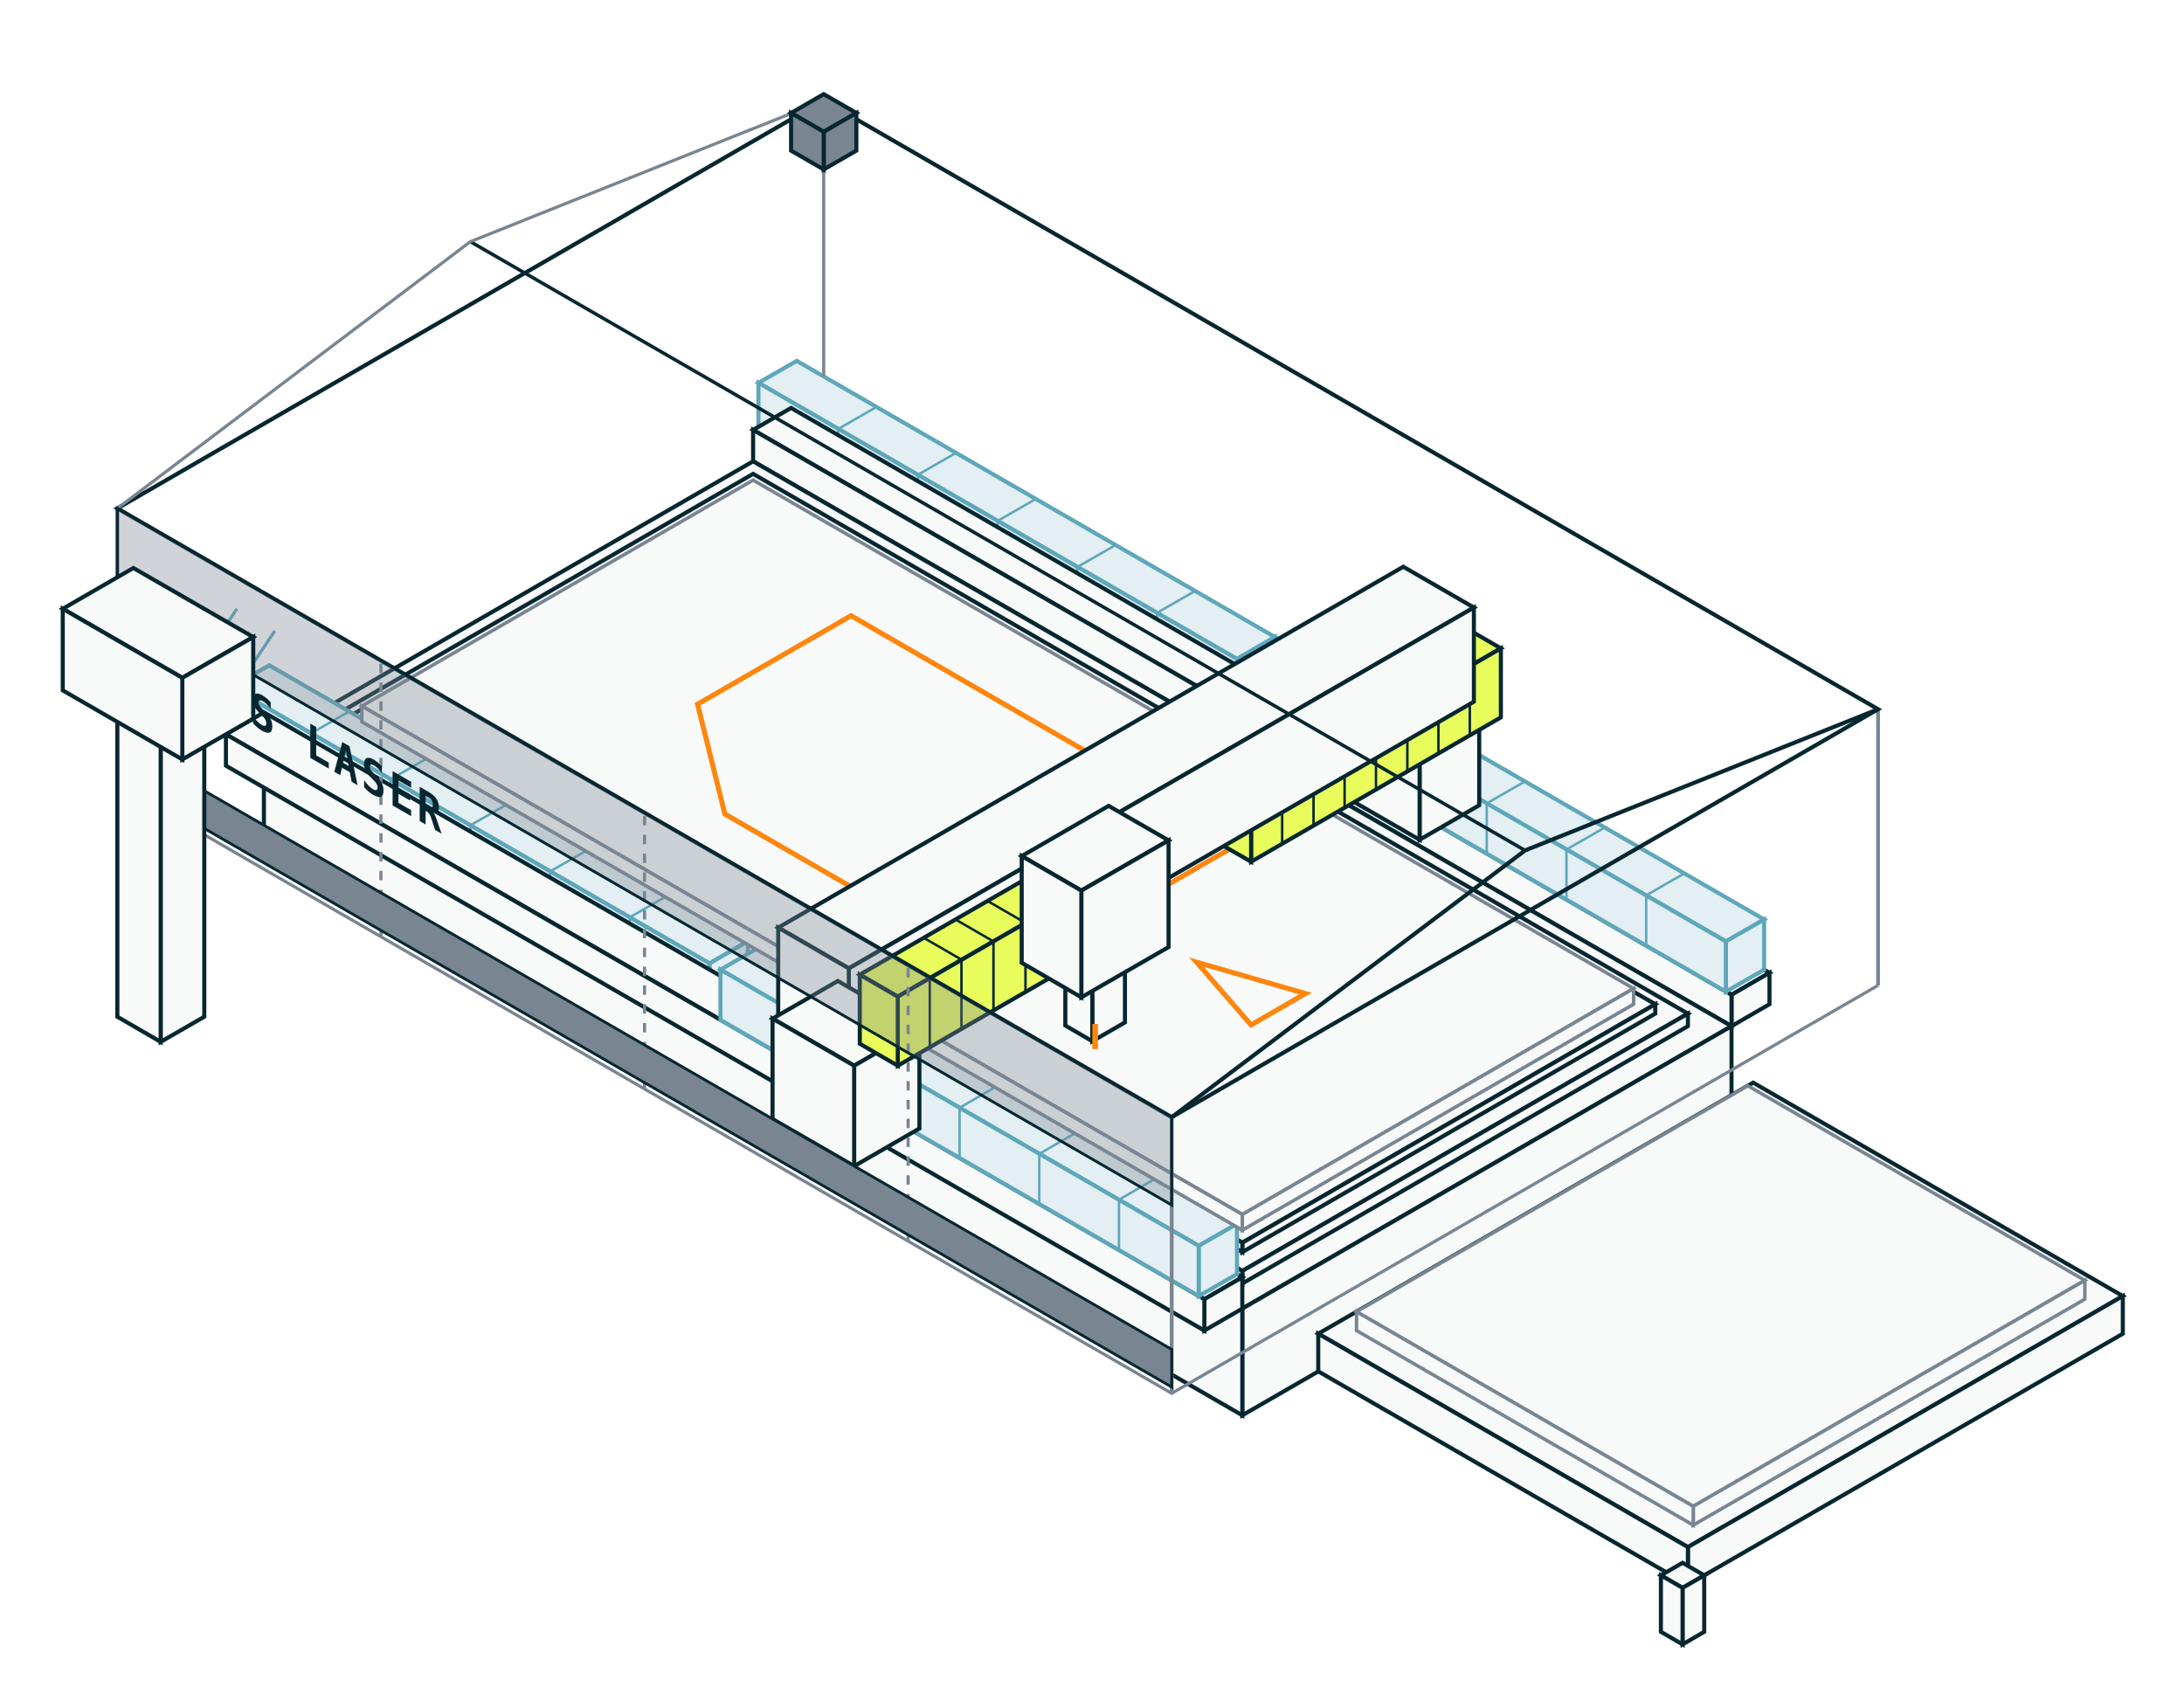
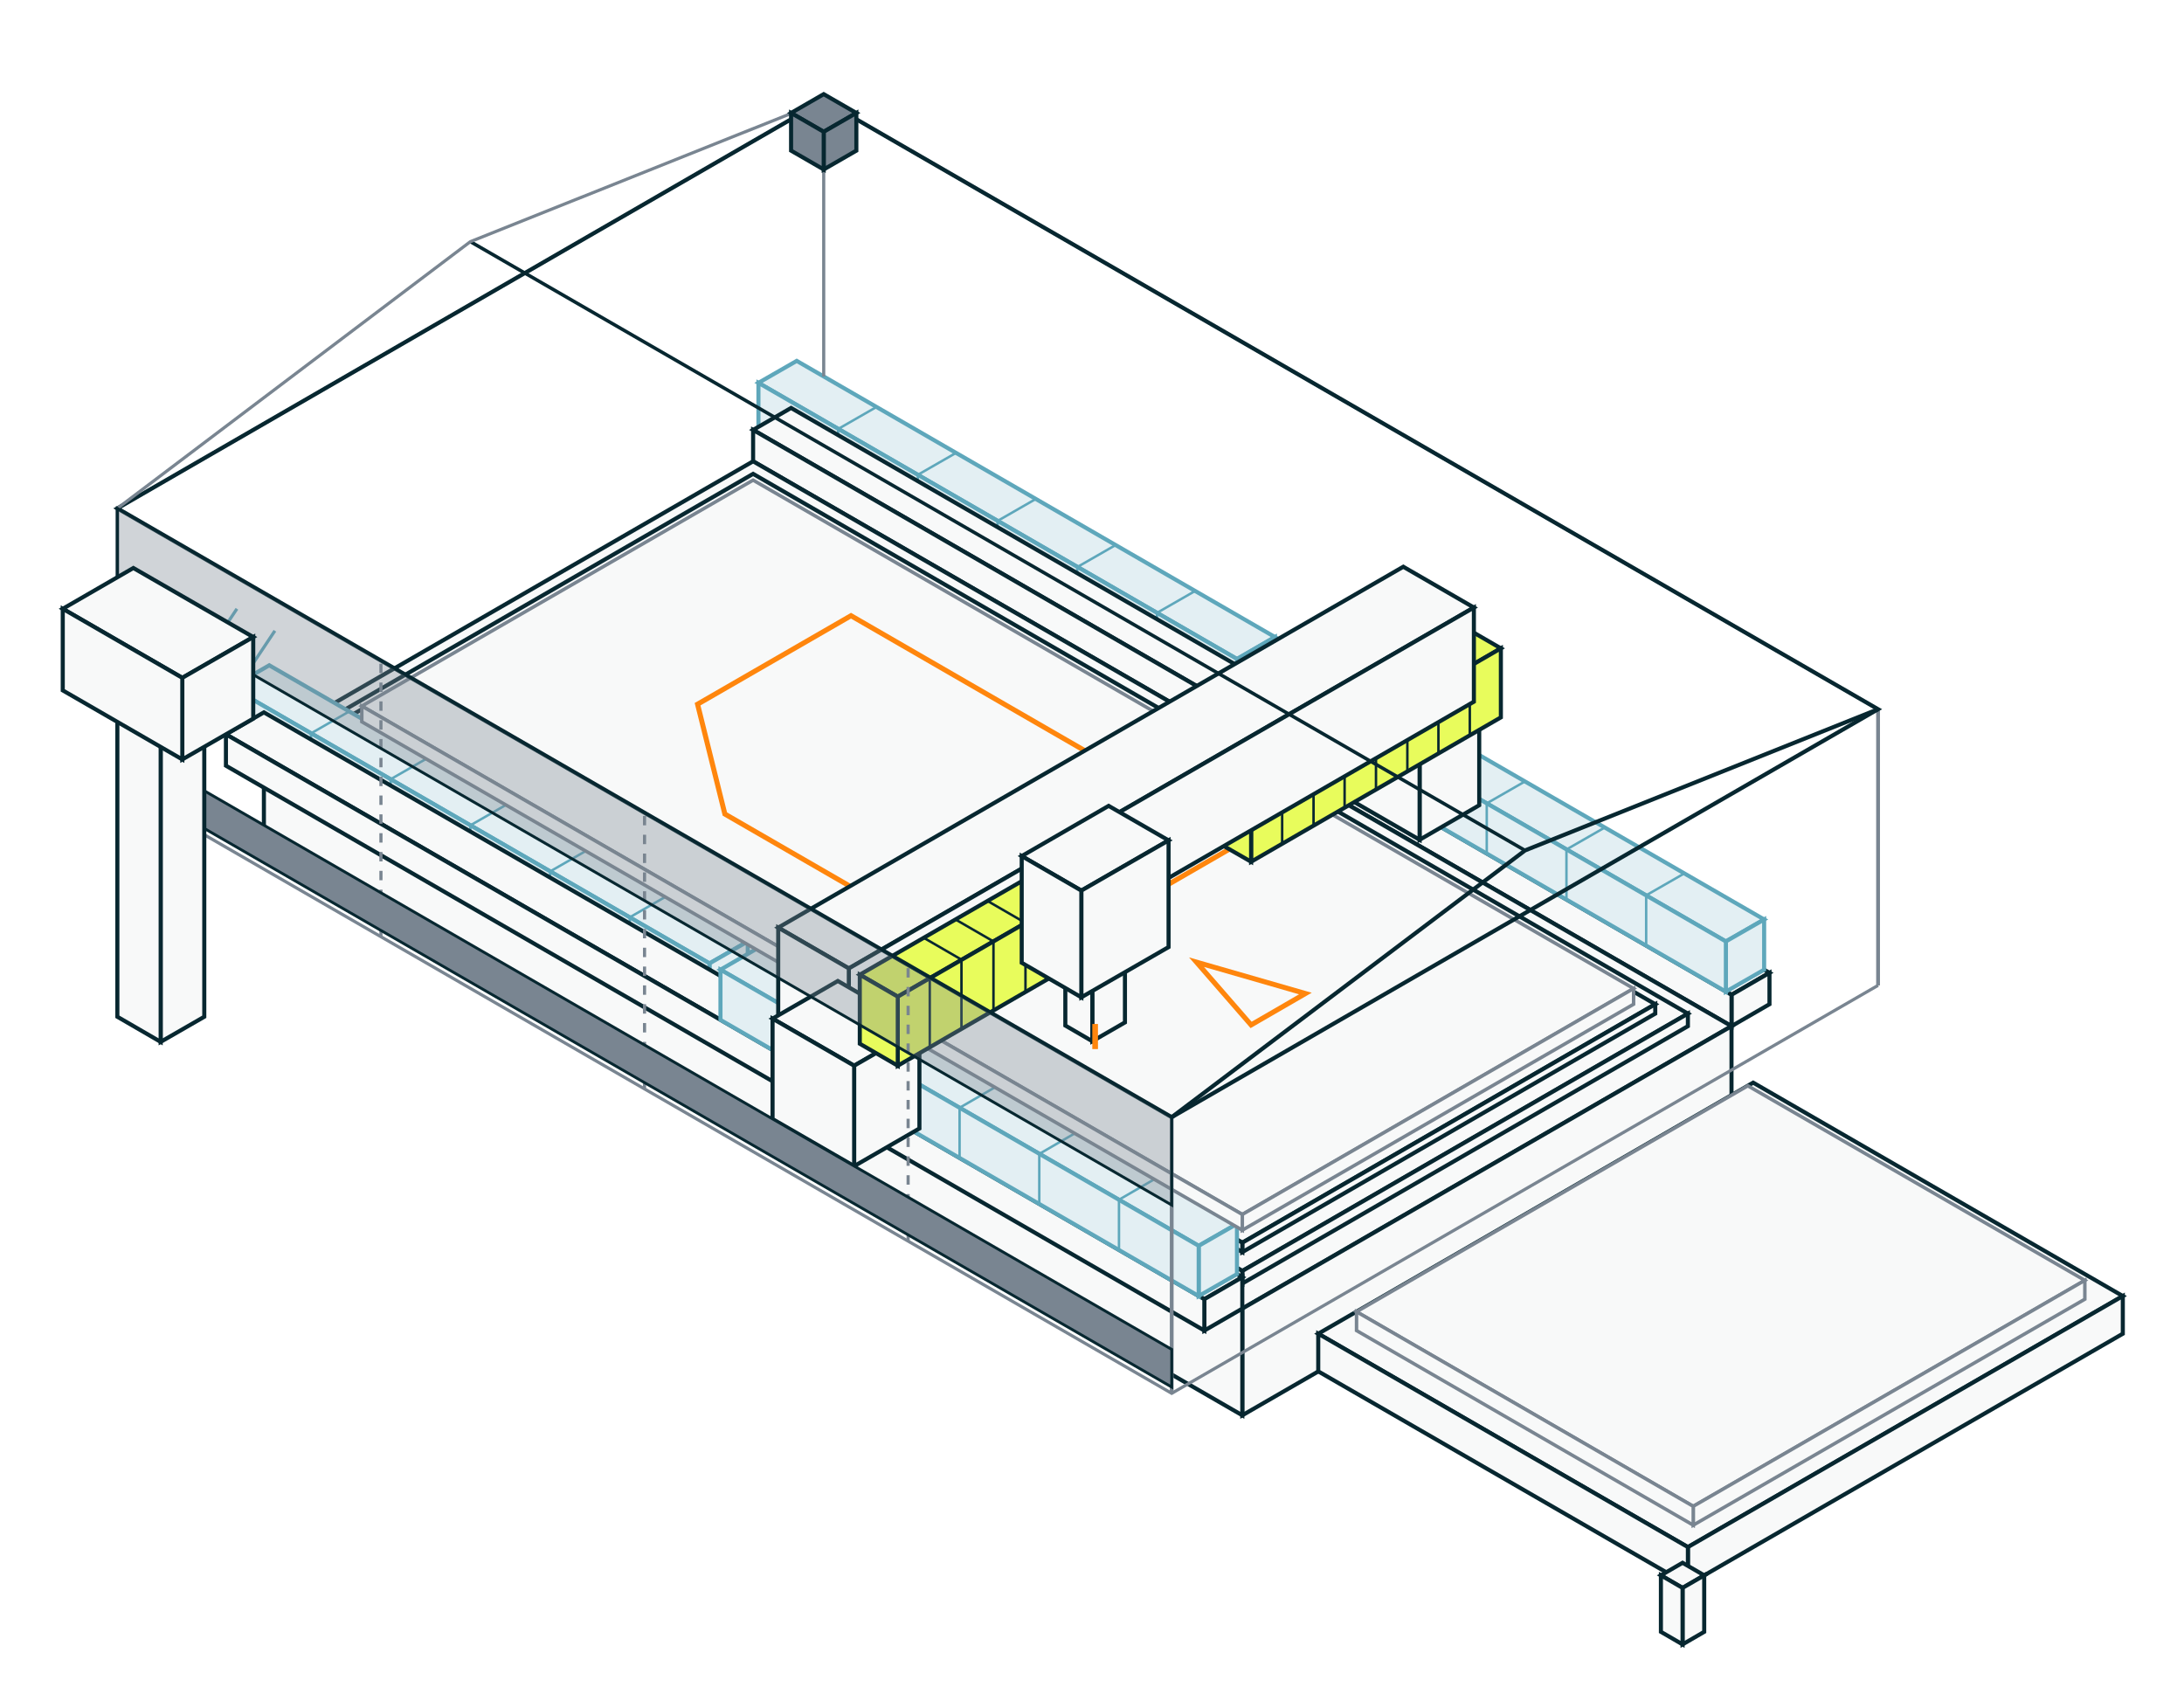
<svg xmlns="http://www.w3.org/2000/svg" class="mach" viewBox="-240 -181 696 544" aria-hidden="true">
  <g id="base">
    <polygon points="13.9,-66.0 166.3,22.0 154.2,29.0 1.7,-59.0" fill="#E3EFF3" stroke="#5EA7BB" stroke-width="1.3" stroke-linejoin="miter" />
    <polygon points="166.3,38.0 154.2,45.0 154.2,29.0 166.3,22.0" fill="#E3EFF3" stroke="#5EA7BB" stroke-width="1.3" stroke-linejoin="miter" />
    <polygon points="1.7,-43.0 154.2,45.0 154.2,29.0 1.7,-59.0" fill="#E3EFF3" stroke="#5EA7BB" stroke-width="1.3" stroke-linejoin="miter" />
    <line x1="39.3" y1="-51.3" x2="27.1" y2="-44.3" stroke="#5EA7BB" stroke-width="0.78" />
    <line x1="27.1" y1="-28.3" x2="27.1" y2="-44.3" stroke="#5EA7BB" stroke-width="0.78" />
    <line x1="64.7" y1="-36.7" x2="52.5" y2="-29.7" stroke="#5EA7BB" stroke-width="0.78" />
    <line x1="52.5" y1="-13.7" x2="52.5" y2="-29.7" stroke="#5EA7BB" stroke-width="0.78" />
    <line x1="90.1" y1="-22.0" x2="77.9" y2="-15.0" stroke="#5EA7BB" stroke-width="0.78" />
    <line x1="77.9" y1="1.0" x2="77.9" y2="-15.0" stroke="#5EA7BB" stroke-width="0.78" />
    <line x1="115.5" y1="-7.3" x2="103.3" y2="-0.3" stroke="#5EA7BB" stroke-width="0.78" />
    <line x1="103.3" y1="15.7" x2="103.3" y2="-0.3" stroke="#5EA7BB" stroke-width="0.78" />
    <line x1="140.9" y1="7.3" x2="128.7" y2="14.3" stroke="#5EA7BB" stroke-width="0.78" />
    <line x1="128.7" y1="30.3" x2="128.7" y2="14.3" stroke="#5EA7BB" stroke-width="0.78" />
    <polygon points="12.1,-51.0 323.9,129.0 311.8,136.0 0.0,-44.0" fill="#F8F9F9" stroke="#072730" stroke-width="1.3" stroke-linejoin="miter" />
    <polygon points="323.9,139.0 311.8,146.0 311.8,136.0 323.9,129.0" fill="#F8F9F9" stroke="#072730" stroke-width="1.3" stroke-linejoin="miter" />
    <polygon points="0.0,-34.0 311.8,146.0 311.8,136.0 0.0,-44.0" fill="#F8F9F9" stroke="#072730" stroke-width="1.3" stroke-linejoin="miter" />
    <polygon points="0.0,-34.0 311.8,146.0 155.9,236.0 -155.9,56.0" fill="#F8F9F9" stroke="#072730" stroke-width="1.3" stroke-linejoin="miter" />
    <polygon points="311.8,180.0 155.9,270.0 155.9,236.0 311.8,146.0" fill="#F8F9F9" stroke="#072730" stroke-width="1.3" stroke-linejoin="miter" />
    <polygon points="-155.9,90.0 155.9,270.0 155.9,236.0 -155.9,56.0" fill="#F8F9F9" stroke="#072730" stroke-width="1.3" stroke-linejoin="miter" />
    <polygon points="0.0,-30.0 297.9,142.0 155.9,224.0 -142.0,52.0" fill="#F8F9F9" stroke="#072730" stroke-width="1.3" stroke-linejoin="miter" />
    <polygon points="297.9,146.0 155.9,228.0 155.9,224.0 297.9,142.0" fill="#F8F9F9" stroke="#072730" stroke-width="1.3" stroke-linejoin="miter" />
    <polygon points="-142.0,56.0 155.9,228.0 155.9,224.0 -142.0,52.0" fill="#F8F9F9" stroke="#072730" stroke-width="1.3" stroke-linejoin="miter" />
    <polygon points="0.0,-27.0 287.5,139.0 155.9,215.0 -131.6,49.0" fill="#F8F9F9" stroke="#072730" stroke-width="1.3" stroke-linejoin="miter" />
    <polygon points="287.5,142.0 155.9,218.0 155.9,215.0 287.5,139.0" fill="#F8F9F9" stroke="#072730" stroke-width="1.3" stroke-linejoin="miter" />
    <polygon points="-131.6,52.0 155.9,218.0 155.9,215.0 -131.6,49.0" fill="#F8F9F9" stroke="#072730" stroke-width="1.3" stroke-linejoin="miter" />
    <polygon points="169.7,24.0 322.2,112.0 310.0,119.0 157.6,31.0" fill="#E3EFF3" stroke="#5EA7BB" stroke-width="1.3" stroke-linejoin="miter" />
    <polygon points="322.2,128.0 310.0,135.0 310.0,119.0 322.2,112.0" fill="#E3EFF3" stroke="#5EA7BB" stroke-width="1.3" stroke-linejoin="miter" />
    <polygon points="157.6,47.0 310.0,135.0 310.0,119.0 157.6,31.0" fill="#E3EFF3" stroke="#5EA7BB" stroke-width="1.3" stroke-linejoin="miter" />
    <line x1="195.1" y1="38.7" x2="183.0" y2="45.7" stroke="#5EA7BB" stroke-width="0.78" />
    <line x1="183.0" y1="61.7" x2="183.0" y2="45.7" stroke="#5EA7BB" stroke-width="0.78" />
    <line x1="220.5" y1="53.3" x2="208.4" y2="60.3" stroke="#5EA7BB" stroke-width="0.78" />
    <line x1="208.4" y1="76.3" x2="208.4" y2="60.3" stroke="#5EA7BB" stroke-width="0.78" />
    <line x1="246.0" y1="68.0" x2="233.8" y2="75.0" stroke="#5EA7BB" stroke-width="0.78" />
    <line x1="233.8" y1="91.0" x2="233.8" y2="75.0" stroke="#5EA7BB" stroke-width="0.78" />
    <line x1="271.4" y1="82.7" x2="259.2" y2="89.7" stroke="#5EA7BB" stroke-width="0.78" />
    <line x1="259.2" y1="105.7" x2="259.2" y2="89.7" stroke="#5EA7BB" stroke-width="0.78" />
    <line x1="296.8" y1="97.3" x2="284.6" y2="104.3" stroke="#5EA7BB" stroke-width="0.78" />
    <line x1="284.6" y1="120.3" x2="284.6" y2="104.3" stroke="#5EA7BB" stroke-width="0.78" />
    <polygon points="-154.2,31.0 -1.7,119.0 -13.9,126.0 -166.3,38.0" fill="#E3EFF3" stroke="#5EA7BB" stroke-width="1.3" stroke-linejoin="miter" />
    <polygon points="-1.7,135.0 -13.9,142.0 -13.9,126.0 -1.7,119.0" fill="#E3EFF3" stroke="#5EA7BB" stroke-width="1.3" stroke-linejoin="miter" />
    <polygon points="-166.3,54.0 -13.9,142.0 -13.9,126.0 -166.3,38.0" fill="#E3EFF3" stroke="#5EA7BB" stroke-width="1.3" stroke-linejoin="miter" />
    <line x1="-128.7" y1="45.7" x2="-140.9" y2="52.7" stroke="#5EA7BB" stroke-width="0.78" />
    <line x1="-140.9" y1="68.7" x2="-140.9" y2="52.7" stroke="#5EA7BB" stroke-width="0.78" />
    <line x1="-103.3" y1="60.3" x2="-115.5" y2="67.3" stroke="#5EA7BB" stroke-width="0.78" />
    <line x1="-115.5" y1="83.3" x2="-115.5" y2="67.3" stroke="#5EA7BB" stroke-width="0.78" />
    <line x1="-77.9" y1="75.0" x2="-90.1" y2="82.0" stroke="#5EA7BB" stroke-width="0.78" />
    <line x1="-90.1" y1="98.0" x2="-90.1" y2="82.0" stroke="#5EA7BB" stroke-width="0.78" />
    <line x1="-52.5" y1="89.7" x2="-64.7" y2="96.7" stroke="#5EA7BB" stroke-width="0.78" />
    <line x1="-64.7" y1="112.7" x2="-64.7" y2="96.7" stroke="#5EA7BB" stroke-width="0.78" />
    <line x1="-27.1" y1="104.3" x2="-39.3" y2="111.3" stroke="#5EA7BB" stroke-width="0.78" />
    <line x1="-39.3" y1="127.3" x2="-39.3" y2="111.3" stroke="#5EA7BB" stroke-width="0.78" />
    <polygon points="-155.9,46.0 155.9,226.0 143.8,233.0 -168.0,53.0" fill="#F8F9F9" stroke="#072730" stroke-width="1.3" stroke-linejoin="miter" />
    <polygon points="155.9,236.0 143.8,243.0 143.8,233.0 155.9,226.0" fill="#F8F9F9" stroke="#072730" stroke-width="1.3" stroke-linejoin="miter" />
    <polygon points="-168.0,63.0 143.8,243.0 143.8,233.0 -168.0,53.0" fill="#F8F9F9" stroke="#072730" stroke-width="1.3" stroke-linejoin="miter" />
    <polygon points="1.7,121.0 154.2,209.0 142.0,216.0 -10.4,128.0" fill="#E3EFF3" stroke="#5EA7BB" stroke-width="1.3" stroke-linejoin="miter" />
    <polygon points="154.2,225.0 142.0,232.0 142.0,216.0 154.2,209.0" fill="#E3EFF3" stroke="#5EA7BB" stroke-width="1.3" stroke-linejoin="miter" />
    <polygon points="-10.4,144.0 142.0,232.0 142.0,216.0 -10.4,128.0" fill="#E3EFF3" stroke="#5EA7BB" stroke-width="1.3" stroke-linejoin="miter" />
    <line x1="27.1" y1="135.7" x2="15.0" y2="142.7" stroke="#5EA7BB" stroke-width="0.78" />
    <line x1="15.0" y1="158.7" x2="15.0" y2="142.7" stroke="#5EA7BB" stroke-width="0.78" />
    <line x1="52.5" y1="150.3" x2="40.4" y2="157.3" stroke="#5EA7BB" stroke-width="0.78" />
    <line x1="40.4" y1="173.3" x2="40.4" y2="157.3" stroke="#5EA7BB" stroke-width="0.78" />
    <line x1="77.9" y1="165.0" x2="65.8" y2="172.0" stroke="#5EA7BB" stroke-width="0.78" />
    <line x1="65.8" y1="188.0" x2="65.8" y2="172.0" stroke="#5EA7BB" stroke-width="0.78" />
    <line x1="103.3" y1="179.7" x2="91.2" y2="186.7" stroke="#5EA7BB" stroke-width="0.78" />
    <line x1="91.2" y1="202.7" x2="91.2" y2="186.7" stroke="#5EA7BB" stroke-width="0.78" />
    <line x1="128.7" y1="194.3" x2="116.6" y2="201.3" stroke="#5EA7BB" stroke-width="0.78" />
    <line x1="116.6" y1="217.3" x2="116.6" y2="201.3" stroke="#5EA7BB" stroke-width="0.78" />
  </g>
  <g id="sheet">
    <polygon points="0.0,-28.0 280.6,134.0 155.9,206.0 -124.7,44.0" fill="#F8F9F9" stroke="#798591" stroke-width="1.1" stroke-linejoin="miter" />
    <polygon points="280.6,139.0 155.9,211.0 155.9,206.0 280.6,134.0" fill="#F8F9F9" stroke="#798591" stroke-width="1.1" stroke-linejoin="miter" />
    <polygon points="-124.7,49.0 155.9,211.0 155.9,206.0 -124.7,44.0" fill="#F8F9F9" stroke="#798591" stroke-width="1.1" stroke-linejoin="miter" />
    <path d="M31.2 15.2 L155.9 87.2 L81.1 130.4 L-9.0 78.4 L-17.7 43.4 Z" fill="none" stroke="#FF860D" stroke-width="1.6" stroke-linejoin="miter" pathLength="1" class="cut" id="cut" />
    <path d="M141.3 125.6 L158.7 145.6 L176.0 135.6 Z" fill="none" stroke="#FF860D" stroke-width="1.6" stroke-linejoin="miter" pathLength="1" class="cut2" id="cut2" />
  </g>
  <g id="cabinBack">
    <path d="M22.5 -61.0 L22.5 -149.0" fill="none" stroke="#798591" stroke-width="1" stroke-linejoin="miter" />
    <path d="M358.5 133.0 L358.5 45.0" fill="none" stroke="#798591" stroke-width="1" stroke-linejoin="miter" />
    <path d="M-202.6 69.0 L-202.6 -19.0" fill="none" stroke="#798591" stroke-width="1" stroke-linejoin="miter" />
    <path d="M22.5 -149.0 L358.5 45.0" fill="none" stroke="#798591" stroke-width="1" stroke-linejoin="miter" />
    <path d="M22.5 -149.0 L-202.6 -19.0" fill="none" stroke="#798591" stroke-width="1" stroke-linejoin="miter" />
  </g>
  <g id="gantry" style="--gx0:-93.5px,-54.0px;--gx1:124.7px,72.0px" transform="translate(68.6 39.6)">
    <polygon points="136.8,-11.0 162.8,4.0 143.8,15.0 117.8,0.0" fill="#F8F9F9" stroke="#072730" stroke-width="1.3" stroke-linejoin="miter" />
    <polygon points="162.8,36.0 143.8,47.0 143.8,15.0 162.8,4.0" fill="#F8F9F9" stroke="#072730" stroke-width="1.3" stroke-linejoin="miter" />
    <polygon points="117.8,32.0 143.8,47.0 143.8,15.0 117.8,0.0" fill="#F8F9F9" stroke="#072730" stroke-width="1.3" stroke-linejoin="miter" />
    <polygon points="157.6,-21.0 169.7,-14.0 90.1,32.0 77.9,25.0" fill="#E8FC5C" stroke="#072730" stroke-width="1.3" stroke-linejoin="miter" />
    <polygon points="169.7,8.0 90.1,54.0 90.1,32.0 169.7,-14.0" fill="#E8FC5C" stroke="#072730" stroke-width="1.3" stroke-linejoin="miter" />
    <polygon points="77.9,47.0 90.1,54.0 90.1,32.0 77.9,25.0" fill="#E8FC5C" stroke="#072730" stroke-width="1.3" stroke-linejoin="miter" />
    <line x1="147.7" y1="-15.2" x2="159.8" y2="-8.2" stroke="#072730" stroke-width="0.78" />
    <line x1="159.8" y1="13.8" x2="159.8" y2="-8.2" stroke="#072730" stroke-width="0.78" />
    <line x1="137.7" y1="-9.5" x2="149.8" y2="-2.5" stroke="#072730" stroke-width="0.78" />
    <line x1="149.8" y1="19.5" x2="149.8" y2="-2.5" stroke="#072730" stroke-width="0.78" />
    <line x1="127.7" y1="-3.8" x2="139.9" y2="3.2" stroke="#072730" stroke-width="0.78" />
    <line x1="139.9" y1="25.2" x2="139.9" y2="3.2" stroke="#072730" stroke-width="0.78" />
    <line x1="117.8" y1="2.0" x2="129.9" y2="9.0" stroke="#072730" stroke-width="0.78" />
    <line x1="129.9" y1="31.0" x2="129.9" y2="9.0" stroke="#072730" stroke-width="0.78" />
    <line x1="107.8" y1="7.8" x2="119.9" y2="14.8" stroke="#072730" stroke-width="0.78" />
    <line x1="119.9" y1="36.8" x2="119.9" y2="14.8" stroke="#072730" stroke-width="0.78" />
    <line x1="97.9" y1="13.5" x2="110.0" y2="20.5" stroke="#072730" stroke-width="0.78" />
    <line x1="110.0" y1="42.5" x2="110.0" y2="20.5" stroke="#072730" stroke-width="0.78" />
    <line x1="87.9" y1="19.2" x2="100.0" y2="26.2" stroke="#072730" stroke-width="0.78" />
    <line x1="100.0" y1="48.2" x2="100.0" y2="26.2" stroke="#072730" stroke-width="0.78" />
    <polygon points="138.6,-40.0 161.1,-27.0 -38.1,88.0 -60.6,75.0" fill="#F8F9F9" stroke="#072730" stroke-width="1.3" stroke-linejoin="miter" />
    <polygon points="161.1,3.0 -38.1,118.0 -38.1,88.0 161.1,-27.0" fill="#F8F9F9" stroke="#072730" stroke-width="1.3" stroke-linejoin="miter" />
    <polygon points="-60.6,105.0 -38.1,118.0 -38.1,88.0 -60.6,75.0" fill="#F8F9F9" stroke="#072730" stroke-width="1.3" stroke-linejoin="miter" />
    <polygon points="-41.6,92.0 -15.6,107.0 -36.4,119.0 -62.4,104.0" fill="#F8F9F9" stroke="#072730" stroke-width="1.3" stroke-linejoin="miter" />
    <polygon points="-15.6,139.0 -36.4,151.0 -36.4,119.0 -15.6,107.0" fill="#F8F9F9" stroke="#072730" stroke-width="1.3" stroke-linejoin="miter" />
    <polygon points="-62.4,136.0 -36.4,151.0 -36.4,119.0 -62.4,104.0" fill="#F8F9F9" stroke="#072730" stroke-width="1.3" stroke-linejoin="miter" />
    <polygon points="46.8,43.0 58.9,50.0 -22.5,97.0 -34.6,90.0" fill="#E8FC5C" stroke="#072730" stroke-width="1.3" stroke-linejoin="miter" />
    <polygon points="58.9,72.0 -22.5,119.0 -22.5,97.0 58.9,50.0" fill="#E8FC5C" stroke="#072730" stroke-width="1.3" stroke-linejoin="miter" />
    <polygon points="-34.6,112.0 -22.5,119.0 -22.5,97.0 -34.6,90.0" fill="#E8FC5C" stroke="#072730" stroke-width="1.3" stroke-linejoin="miter" />
    <line x1="36.6" y1="48.9" x2="48.7" y2="55.9" stroke="#072730" stroke-width="0.78" />
    <line x1="48.7" y1="77.9" x2="48.7" y2="55.9" stroke="#072730" stroke-width="0.78" />
    <line x1="26.4" y1="54.8" x2="38.5" y2="61.8" stroke="#072730" stroke-width="0.78" />
    <line x1="38.5" y1="83.8" x2="38.5" y2="61.8" stroke="#072730" stroke-width="0.78" />
    <line x1="16.2" y1="60.6" x2="28.4" y2="67.6" stroke="#072730" stroke-width="0.78" />
    <line x1="28.4" y1="89.6" x2="28.4" y2="67.6" stroke="#072730" stroke-width="0.78" />
    <line x1="6.1" y1="66.5" x2="18.2" y2="73.5" stroke="#072730" stroke-width="0.78" />
    <line x1="18.2" y1="95.5" x2="18.2" y2="73.5" stroke="#072730" stroke-width="0.78" />
    <line x1="-4.1" y1="72.4" x2="8.0" y2="79.4" stroke="#072730" stroke-width="0.78" />
    <line x1="8.0" y1="101.4" x2="8.0" y2="79.4" stroke="#072730" stroke-width="0.78" />
    <line x1="-14.3" y1="78.2" x2="-2.2" y2="85.2" stroke="#072730" stroke-width="0.78" />
    <line x1="-2.2" y1="107.2" x2="-2.2" y2="85.2" stroke="#072730" stroke-width="0.78" />
    <line x1="-24.5" y1="84.1" x2="-12.3" y2="91.1" stroke="#072730" stroke-width="0.78" />
    <line x1="-12.3" y1="113.1" x2="-12.3" y2="91.1" stroke="#072730" stroke-width="0.78" />
    <g id="head" style="--hy0:45.0px,-26.0px;--hy1:-45.0px,26.0px" transform="translate(-31.5 18.2)">
      <polygon points="72.7,60.0 81.4,65.0 71.0,71.0 62.4,66.0" fill="#F8F9F9" stroke="#072730" stroke-width="1.3" stroke-linejoin="miter" />
      <polygon points="81.4,87.0 71.0,93.0 71.0,71.0 81.4,65.0" fill="#F8F9F9" stroke="#072730" stroke-width="1.3" stroke-linejoin="miter" />
      <polygon points="62.4,88.0 71.0,93.0 71.0,71.0 62.4,66.0" fill="#F8F9F9" stroke="#072730" stroke-width="1.3" stroke-linejoin="miter" />
      <polygon points="76.2,18.0 95.3,29.0 67.5,45.0 48.5,34.0" fill="#F8F9F9" stroke="#072730" stroke-width="1.3" stroke-linejoin="miter" />
      <polygon points="95.3,63.0 67.5,79.0 67.5,45.0 95.3,29.0" fill="#F8F9F9" stroke="#072730" stroke-width="1.3" stroke-linejoin="miter" />
      <polygon points="48.5,68.0 67.5,79.0 67.5,45.0 48.5,34.0" fill="#F8F9F9" stroke="#072730" stroke-width="1.3" stroke-linejoin="miter" />
      <path d="M71.9 87.5 L71.9 95.5" fill="none" stroke="#FF860D" stroke-width="1.8" stroke-linejoin="miter" id="beam" />
    </g>
  </g>
  <g id="cabinFront">
    <path d="M358.5 133.0 L133.4 263.0 L-202.6 69.0" fill="none" stroke="#798591" stroke-width="1" stroke-linejoin="miter" />
    <path d="M133.4 263.0 L133.4 175.0" fill="none" stroke="#798591" stroke-width="1.2" stroke-linejoin="miter" />
    <path d="M358.5 133.0 L358.5 45.0" fill="none" stroke="#798591" stroke-width="1.2" stroke-linejoin="miter" />
    <path d="M-202.6 69.0 L-202.6 -19.0" fill="none" stroke="#798591" stroke-width="1.2" stroke-linejoin="miter" />
    <path d="M-118.6 117.5 L-118.6 29.5" fill="none" stroke="#798591" stroke-width="1" stroke-linejoin="miter" stroke-dasharray="3 3" />
    <path d="M-34.6 166.0 L-34.6 78.0" fill="none" stroke="#798591" stroke-width="1" stroke-linejoin="miter" stroke-dasharray="3 3" />
    <path d="M49.4 214.5 L49.4 126.5" fill="none" stroke="#798591" stroke-width="1" stroke-linejoin="miter" stroke-dasharray="3 3" />
    <path d="M-190.5 52.0 L-164.5 13.0" fill="none" stroke="#5EA7BB" stroke-width="1" stroke-linejoin="miter" />
    <path d="M-178.4 59.0 L-152.4 20.0" fill="none" stroke="#5EA7BB" stroke-width="1" stroke-linejoin="miter" />
    <path d="M22.5 -149.0 L358.5 45.0 L133.4 175.0 L-202.6 -19.0 Z" fill="none" stroke="#072730" stroke-width="1.3" stroke-linejoin="miter" />
    <path d="M358.5 45.0 L246.0 90.0 L133.4 175.0" fill="none" stroke="#072730" stroke-width="1.3" stroke-linejoin="miter" />
    <path d="M-90.1 -104.0 L246.0 90.0" fill="none" stroke="#072730" stroke-width="1.1" stroke-linejoin="miter" />
    <path d="M22.5 -149.0 L-90.1 -104.0 L-202.6 -19.0" fill="none" stroke="#798591" stroke-width="1" stroke-linejoin="miter" />
    <path d="M-202.6 67.0 L133.4 261.0 L133.4 249.0 L-202.6 55.0 Z" fill="#798591" fill-opacity="1" stroke="#072730" stroke-width="0.9" />
    <path d="M-202.6 9.0 L133.4 203.0 L133.4 175.0 L-202.6 -19.0 Z" fill="#798591" fill-opacity="0.35" stroke="#072730" stroke-width="0.9" />
-     <g transform="matrix(0.866 .5 0 1 -190.5 32.0)">
-       <text x="-6" y="0" font-family="IBM Plex Mono, monospace" font-weight="700" font-size="15" letter-spacing="1.2" fill="#072730">HAN'S LASER</text>
-     </g>
  </g>
  <g id="extra">
    <polygon points="22.5,-151.0 32.9,-145.0 22.5,-139.0 12.1,-145.0" fill="#798591" stroke="#072730" stroke-width="1.3" stroke-linejoin="miter" />
    <polygon points="32.9,-133.0 22.5,-127.0 22.5,-139.0 32.9,-145.0" fill="#798591" stroke="#072730" stroke-width="1.3" stroke-linejoin="miter" />
    <polygon points="12.1,-133.0 22.5,-127.0 22.5,-139.0 12.1,-145.0" fill="#798591" stroke="#072730" stroke-width="1.3" stroke-linejoin="miter" />
    <polygon points="-188.8,35.0 -174.9,43.0 -188.8,51.0 -202.6,43.0" fill="#F8F9F9" stroke="#072730" stroke-width="1.3" stroke-linejoin="miter" />
    <polygon points="-174.9,143.0 -188.8,151.0 -188.8,51.0 -174.9,43.0" fill="#F8F9F9" stroke="#072730" stroke-width="1.3" stroke-linejoin="miter" />
    <polygon points="-202.6,143.0 -188.8,151.0 -188.8,51.0 -202.6,43.0" fill="#F8F9F9" stroke="#072730" stroke-width="1.3" stroke-linejoin="miter" />
    <polygon points="-197.5,0.0 -159.3,22.0 -181.9,35.0 -220.0,13.0" fill="#F8F9F9" stroke="#072730" stroke-width="1.3" stroke-linejoin="miter" />
    <polygon points="-159.3,48.0 -181.9,61.0 -181.9,35.0 -159.3,22.0" fill="#F8F9F9" stroke="#072730" stroke-width="1.3" stroke-linejoin="miter" />
    <polygon points="-220.0,39.0 -181.9,61.0 -181.9,35.0 -220.0,13.0" fill="#F8F9F9" stroke="#072730" stroke-width="1.3" stroke-linejoin="miter" />
    <polygon points="320.4,175.0 327.4,179.0 320.4,183.0 313.5,179.0" fill="#F8F9F9" stroke="#072730" stroke-width="1.3" stroke-linejoin="miter" />
    <polygon points="327.4,197.0 320.4,201.0 320.4,183.0 327.4,179.0" fill="#F8F9F9" stroke="#072730" stroke-width="1.3" stroke-linejoin="miter" />
    <polygon points="313.5,197.0 320.4,201.0 320.4,183.0 313.5,179.0" fill="#F8F9F9" stroke="#072730" stroke-width="1.3" stroke-linejoin="miter" />
    <polygon points="318.7,164.0 436.5,232.0 297.9,312.0 180.1,244.0" fill="#F8F9F9" stroke="#072730" stroke-width="1.3" stroke-linejoin="miter" />
    <polygon points="436.5,244.0 297.9,324.0 297.9,312.0 436.5,232.0" fill="#F8F9F9" stroke="#072730" stroke-width="1.3" stroke-linejoin="miter" />
    <polygon points="180.1,256.0 297.9,324.0 297.9,312.0 180.1,244.0" fill="#F8F9F9" stroke="#072730" stroke-width="1.3" stroke-linejoin="miter" />
    <polygon points="317.0,165.0 424.4,227.0 299.6,299.0 192.3,237.0" fill="#F8F9F9" stroke="#798591" stroke-width="1.1" stroke-linejoin="miter" />
    <polygon points="424.4,233.0 299.6,305.0 299.6,299.0 424.4,227.0" fill="#F8F9F9" stroke="#798591" stroke-width="1.1" stroke-linejoin="miter" />
    <polygon points="192.3,243.0 299.6,305.0 299.6,299.0 192.3,237.0" fill="#F8F9F9" stroke="#798591" stroke-width="1.1" stroke-linejoin="miter" />
    <polygon points="296.2,317.0 303.1,321.0 296.2,325.0 289.3,321.0" fill="#F8F9F9" stroke="#072730" stroke-width="1.3" stroke-linejoin="miter" />
    <polygon points="303.1,339.0 296.2,343.0 296.2,325.0 303.1,321.0" fill="#F8F9F9" stroke="#072730" stroke-width="1.3" stroke-linejoin="miter" />
    <polygon points="289.3,339.0 296.2,343.0 296.2,325.0 289.3,321.0" fill="#F8F9F9" stroke="#072730" stroke-width="1.3" stroke-linejoin="miter" />
  </g>
</svg>
